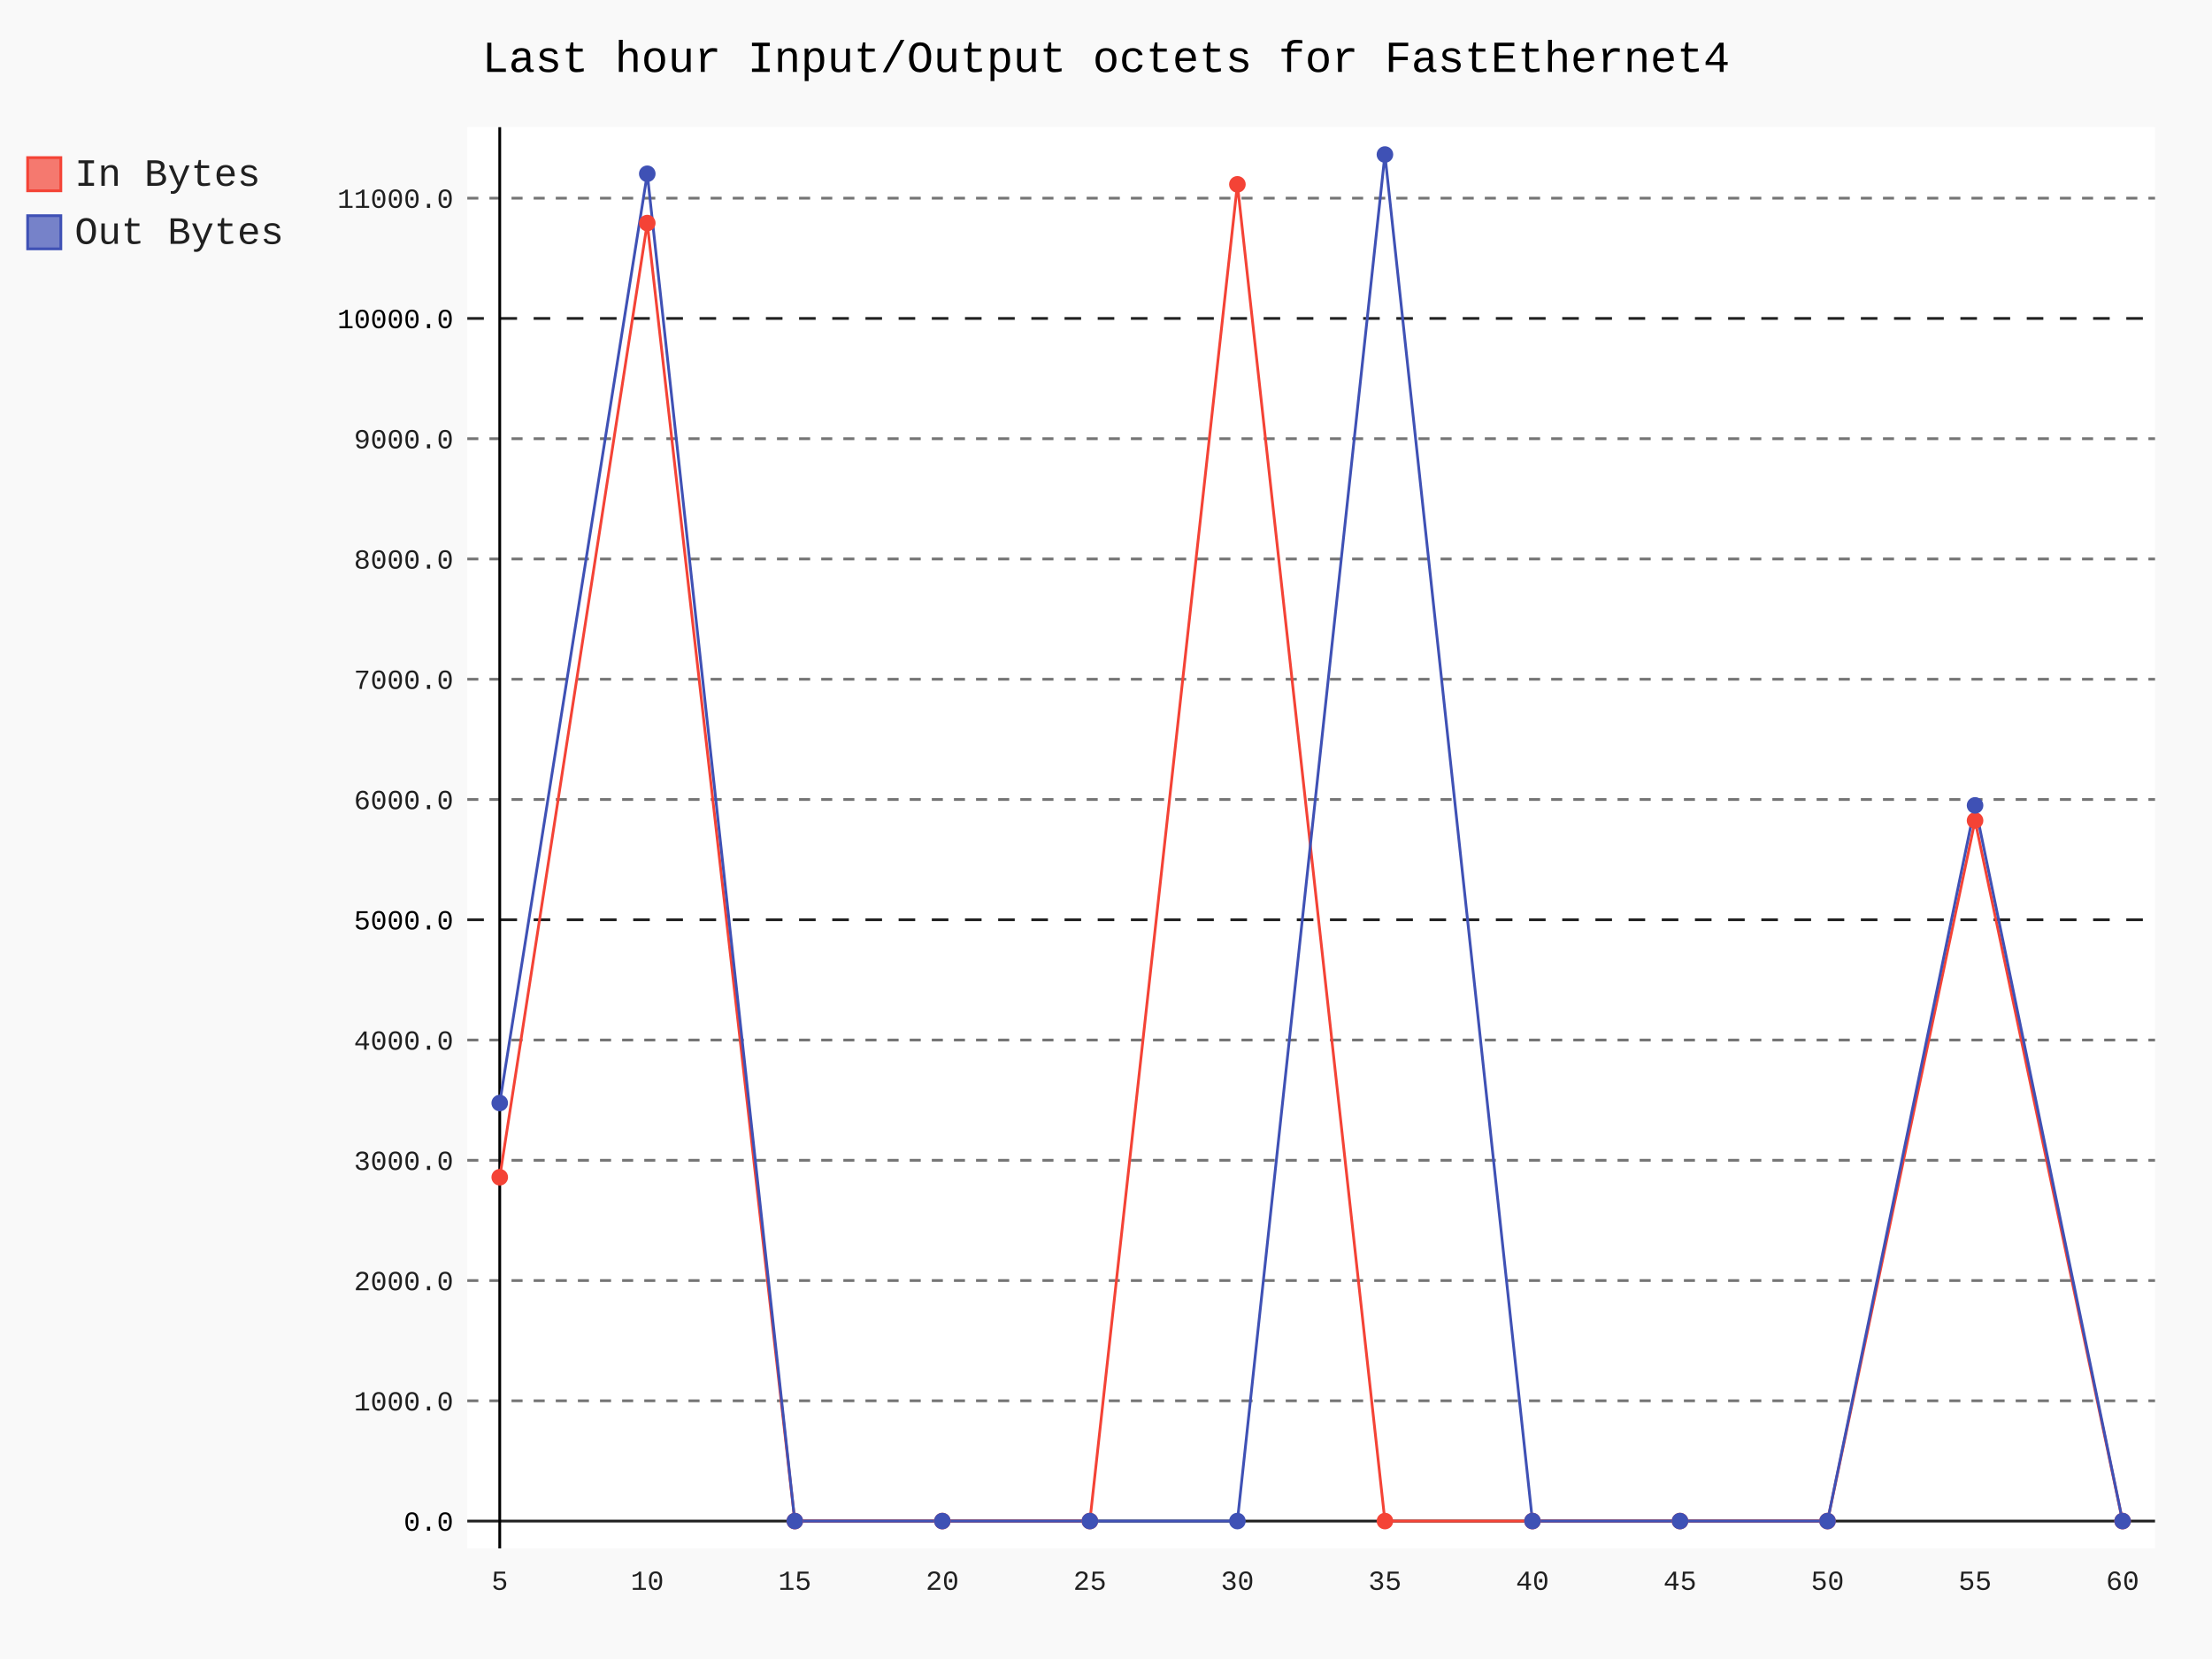
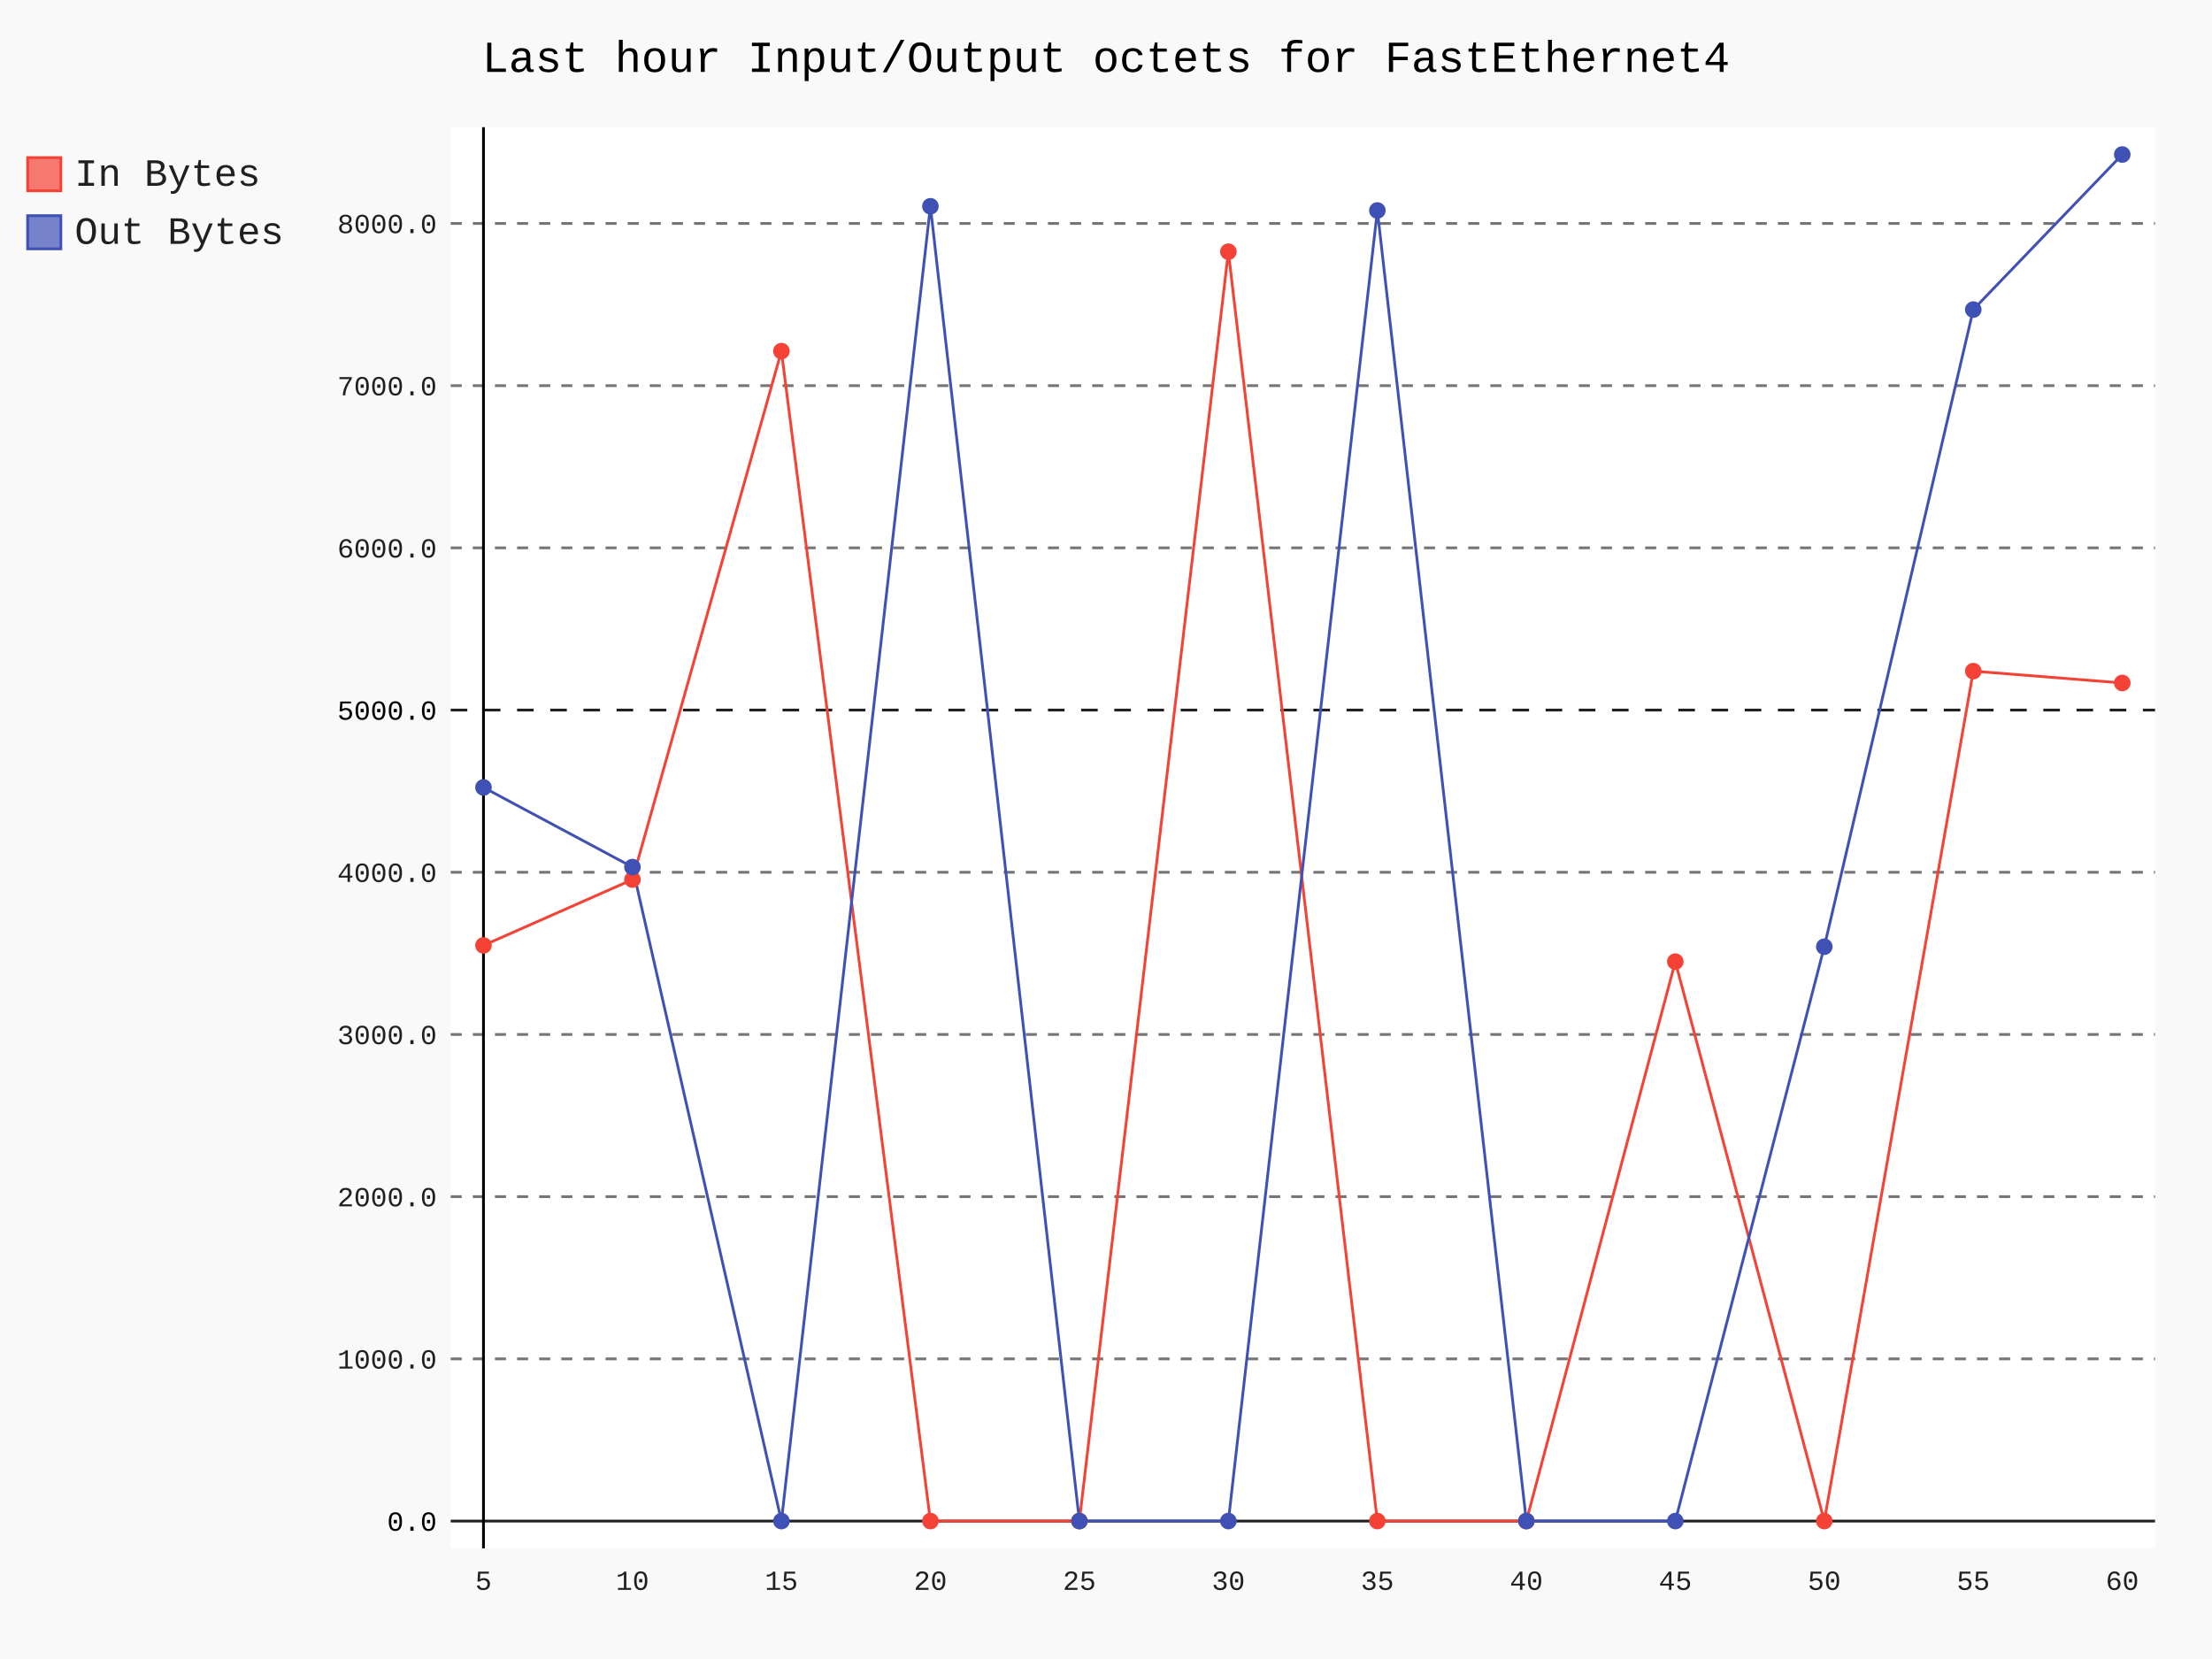
- <svg xmlns="http://www.w3.org/2000/svg" class="pygal-chart" id="chart-ba37c638-d1c2-41f3-8cca-0331c14fed38" viewBox="0 0 800 600">
+ <svg xmlns="http://www.w3.org/2000/svg" class="pygal-chart" id="chart-d2ea985c-b4ff-4d6e-8358-0f989f53d79f" viewBox="0 0 800 600">
  <defs>
-     <style type="text/css">#chart-ba37c638-d1c2-41f3-8cca-0331c14fed38{-webkit-user-select:none;-webkit-font-smoothing:antialiased;font-family:Consolas,"Liberation Mono",Menlo,Courier,monospace}#chart-ba37c638-d1c2-41f3-8cca-0331c14fed38 .title{font-family:Consolas,"Liberation Mono",Menlo,Courier,monospace;font-size:16px}#chart-ba37c638-d1c2-41f3-8cca-0331c14fed38 .legends .legend text{font-family:Consolas,"Liberation Mono",Menlo,Courier,monospace;font-size:14px}#chart-ba37c638-d1c2-41f3-8cca-0331c14fed38 .axis text{font-family:Consolas,"Liberation Mono",Menlo,Courier,monospace;font-size:10px}#chart-ba37c638-d1c2-41f3-8cca-0331c14fed38 .axis text.major{font-family:Consolas,"Liberation Mono",Menlo,Courier,monospace;font-size:10px}#chart-ba37c638-d1c2-41f3-8cca-0331c14fed38 .text-overlay text.value{font-family:Consolas,"Liberation Mono",Menlo,Courier,monospace;font-size:16px}#chart-ba37c638-d1c2-41f3-8cca-0331c14fed38 .text-overlay text.label{font-family:Consolas,"Liberation Mono",Menlo,Courier,monospace;font-size:10px}#chart-ba37c638-d1c2-41f3-8cca-0331c14fed38 .tooltip{font-family:Consolas,"Liberation Mono",Menlo,Courier,monospace;font-size:14px}#chart-ba37c638-d1c2-41f3-8cca-0331c14fed38 text.no_data{font-family:Consolas,"Liberation Mono",Menlo,Courier,monospace;font-size:64px}
- #chart-ba37c638-d1c2-41f3-8cca-0331c14fed38{background-color:rgba(249,249,249,1)}#chart-ba37c638-d1c2-41f3-8cca-0331c14fed38 path,#chart-ba37c638-d1c2-41f3-8cca-0331c14fed38 line,#chart-ba37c638-d1c2-41f3-8cca-0331c14fed38 rect,#chart-ba37c638-d1c2-41f3-8cca-0331c14fed38 circle{-webkit-transition:150ms;-moz-transition:150ms;transition:150ms}#chart-ba37c638-d1c2-41f3-8cca-0331c14fed38 .graph &gt; .background{fill:rgba(249,249,249,1)}#chart-ba37c638-d1c2-41f3-8cca-0331c14fed38 .plot &gt; .background{fill:rgba(255,255,255,1)}#chart-ba37c638-d1c2-41f3-8cca-0331c14fed38 .graph{fill:rgba(0,0,0,.87)}#chart-ba37c638-d1c2-41f3-8cca-0331c14fed38 text.no_data{fill:rgba(0,0,0,1)}#chart-ba37c638-d1c2-41f3-8cca-0331c14fed38 .title{fill:rgba(0,0,0,1)}#chart-ba37c638-d1c2-41f3-8cca-0331c14fed38 .legends .legend text{fill:rgba(0,0,0,.87)}#chart-ba37c638-d1c2-41f3-8cca-0331c14fed38 .legends .legend:hover text{fill:rgba(0,0,0,1)}#chart-ba37c638-d1c2-41f3-8cca-0331c14fed38 .axis .line{stroke:rgba(0,0,0,1)}#chart-ba37c638-d1c2-41f3-8cca-0331c14fed38 .axis .guide.line{stroke:rgba(0,0,0,.54)}#chart-ba37c638-d1c2-41f3-8cca-0331c14fed38 .axis .major.line{stroke:rgba(0,0,0,.87)}#chart-ba37c638-d1c2-41f3-8cca-0331c14fed38 .axis text.major{fill:rgba(0,0,0,1)}#chart-ba37c638-d1c2-41f3-8cca-0331c14fed38 .axis.y .guides:hover .guide.line,#chart-ba37c638-d1c2-41f3-8cca-0331c14fed38 .line-graph .axis.x .guides:hover .guide.line,#chart-ba37c638-d1c2-41f3-8cca-0331c14fed38 .stackedline-graph .axis.x .guides:hover .guide.line,#chart-ba37c638-d1c2-41f3-8cca-0331c14fed38 .xy-graph .axis.x .guides:hover .guide.line{stroke:rgba(0,0,0,1)}#chart-ba37c638-d1c2-41f3-8cca-0331c14fed38 .axis .guides:hover text{fill:rgba(0,0,0,1)}#chart-ba37c638-d1c2-41f3-8cca-0331c14fed38 .reactive{fill-opacity:.7}#chart-ba37c638-d1c2-41f3-8cca-0331c14fed38 .ci{stroke:rgba(0,0,0,.87)}#chart-ba37c638-d1c2-41f3-8cca-0331c14fed38 .reactive.active,#chart-ba37c638-d1c2-41f3-8cca-0331c14fed38 .active .reactive{fill-opacity:.8;stroke-width:4}#chart-ba37c638-d1c2-41f3-8cca-0331c14fed38 .series text{fill:rgba(0,0,0,1)}#chart-ba37c638-d1c2-41f3-8cca-0331c14fed38 .tooltip rect{fill:rgba(255,255,255,1);stroke:rgba(0,0,0,1);-webkit-transition:opacity 150ms;-moz-transition:opacity 150ms;transition:opacity 150ms}#chart-ba37c638-d1c2-41f3-8cca-0331c14fed38 .tooltip .label{fill:rgba(0,0,0,.87)}#chart-ba37c638-d1c2-41f3-8cca-0331c14fed38 .tooltip .label{fill:rgba(0,0,0,.87)}#chart-ba37c638-d1c2-41f3-8cca-0331c14fed38 .tooltip .legend{font-size:.8em;fill:rgba(0,0,0,.54)}#chart-ba37c638-d1c2-41f3-8cca-0331c14fed38 .tooltip .x_label{font-size:.6em;fill:rgba(0,0,0,1)}#chart-ba37c638-d1c2-41f3-8cca-0331c14fed38 .tooltip .xlink{font-size:.5em;text-decoration:underline}#chart-ba37c638-d1c2-41f3-8cca-0331c14fed38 .tooltip .value{font-size:1.5em}#chart-ba37c638-d1c2-41f3-8cca-0331c14fed38 .map-element{fill:rgba(255,255,255,1);stroke:rgba(0,0,0,.54) !important}#chart-ba37c638-d1c2-41f3-8cca-0331c14fed38 .map-element .reactive{fill-opacity:inherit}#chart-ba37c638-d1c2-41f3-8cca-0331c14fed38 .color-0,#chart-ba37c638-d1c2-41f3-8cca-0331c14fed38 .color-0 a:visited{stroke:#F44336;fill:#F44336}#chart-ba37c638-d1c2-41f3-8cca-0331c14fed38 .color-1,#chart-ba37c638-d1c2-41f3-8cca-0331c14fed38 .color-1 a:visited{stroke:#3F51B5;fill:#3F51B5}#chart-ba37c638-d1c2-41f3-8cca-0331c14fed38 .text-overlay .color-0 text{fill:black}#chart-ba37c638-d1c2-41f3-8cca-0331c14fed38 .text-overlay .color-1 text{fill:black}
- #chart-ba37c638-d1c2-41f3-8cca-0331c14fed38 text.no_data{text-anchor:middle}#chart-ba37c638-d1c2-41f3-8cca-0331c14fed38 .guide.line{fill:none}#chart-ba37c638-d1c2-41f3-8cca-0331c14fed38 .centered{text-anchor:middle}#chart-ba37c638-d1c2-41f3-8cca-0331c14fed38 .title{text-anchor:middle}#chart-ba37c638-d1c2-41f3-8cca-0331c14fed38 .legends .legend text{fill-opacity:1}#chart-ba37c638-d1c2-41f3-8cca-0331c14fed38 .axis.x text{text-anchor:middle}#chart-ba37c638-d1c2-41f3-8cca-0331c14fed38 .axis.x:not(.web) text[transform]{text-anchor:start}#chart-ba37c638-d1c2-41f3-8cca-0331c14fed38 .axis.x:not(.web) text[transform].backwards{text-anchor:end}#chart-ba37c638-d1c2-41f3-8cca-0331c14fed38 .axis.y text{text-anchor:end}#chart-ba37c638-d1c2-41f3-8cca-0331c14fed38 .axis.y text[transform].backwards{text-anchor:start}#chart-ba37c638-d1c2-41f3-8cca-0331c14fed38 .axis.y2 text{text-anchor:start}#chart-ba37c638-d1c2-41f3-8cca-0331c14fed38 .axis.y2 text[transform].backwards{text-anchor:end}#chart-ba37c638-d1c2-41f3-8cca-0331c14fed38 .axis .guide.line{stroke-dasharray:4,4}#chart-ba37c638-d1c2-41f3-8cca-0331c14fed38 .axis .major.guide.line{stroke-dasharray:6,6}#chart-ba37c638-d1c2-41f3-8cca-0331c14fed38 .horizontal .axis.y .guide.line,#chart-ba37c638-d1c2-41f3-8cca-0331c14fed38 .horizontal .axis.y2 .guide.line,#chart-ba37c638-d1c2-41f3-8cca-0331c14fed38 .vertical .axis.x .guide.line{opacity:0}#chart-ba37c638-d1c2-41f3-8cca-0331c14fed38 .horizontal .axis.always_show .guide.line,#chart-ba37c638-d1c2-41f3-8cca-0331c14fed38 .vertical .axis.always_show .guide.line{opacity:1 !important}#chart-ba37c638-d1c2-41f3-8cca-0331c14fed38 .axis.y .guides:hover .guide.line,#chart-ba37c638-d1c2-41f3-8cca-0331c14fed38 .axis.y2 .guides:hover .guide.line,#chart-ba37c638-d1c2-41f3-8cca-0331c14fed38 .axis.x .guides:hover .guide.line{opacity:1}#chart-ba37c638-d1c2-41f3-8cca-0331c14fed38 .axis .guides:hover text{opacity:1}#chart-ba37c638-d1c2-41f3-8cca-0331c14fed38 .nofill{fill:none}#chart-ba37c638-d1c2-41f3-8cca-0331c14fed38 .subtle-fill{fill-opacity:.2}#chart-ba37c638-d1c2-41f3-8cca-0331c14fed38 .dot{stroke-width:1px;fill-opacity:1}#chart-ba37c638-d1c2-41f3-8cca-0331c14fed38 .dot.active{stroke-width:5px}#chart-ba37c638-d1c2-41f3-8cca-0331c14fed38 .dot.negative{fill:transparent}#chart-ba37c638-d1c2-41f3-8cca-0331c14fed38 text,#chart-ba37c638-d1c2-41f3-8cca-0331c14fed38 tspan{stroke:none !important}#chart-ba37c638-d1c2-41f3-8cca-0331c14fed38 .series text.active{opacity:1}#chart-ba37c638-d1c2-41f3-8cca-0331c14fed38 .tooltip rect{fill-opacity:.95;stroke-width:.5}#chart-ba37c638-d1c2-41f3-8cca-0331c14fed38 .tooltip text{fill-opacity:1}#chart-ba37c638-d1c2-41f3-8cca-0331c14fed38 .showable{visibility:hidden}#chart-ba37c638-d1c2-41f3-8cca-0331c14fed38 .showable.shown{visibility:visible}</style>
+     <style type="text/css">#chart-d2ea985c-b4ff-4d6e-8358-0f989f53d79f{-webkit-user-select:none;-webkit-font-smoothing:antialiased;font-family:Consolas,"Liberation Mono",Menlo,Courier,monospace}#chart-d2ea985c-b4ff-4d6e-8358-0f989f53d79f .title{font-family:Consolas,"Liberation Mono",Menlo,Courier,monospace;font-size:16px}#chart-d2ea985c-b4ff-4d6e-8358-0f989f53d79f .legends .legend text{font-family:Consolas,"Liberation Mono",Menlo,Courier,monospace;font-size:14px}#chart-d2ea985c-b4ff-4d6e-8358-0f989f53d79f .axis text{font-family:Consolas,"Liberation Mono",Menlo,Courier,monospace;font-size:10px}#chart-d2ea985c-b4ff-4d6e-8358-0f989f53d79f .axis text.major{font-family:Consolas,"Liberation Mono",Menlo,Courier,monospace;font-size:10px}#chart-d2ea985c-b4ff-4d6e-8358-0f989f53d79f .text-overlay text.value{font-family:Consolas,"Liberation Mono",Menlo,Courier,monospace;font-size:16px}#chart-d2ea985c-b4ff-4d6e-8358-0f989f53d79f .text-overlay text.label{font-family:Consolas,"Liberation Mono",Menlo,Courier,monospace;font-size:10px}#chart-d2ea985c-b4ff-4d6e-8358-0f989f53d79f .tooltip{font-family:Consolas,"Liberation Mono",Menlo,Courier,monospace;font-size:14px}#chart-d2ea985c-b4ff-4d6e-8358-0f989f53d79f text.no_data{font-family:Consolas,"Liberation Mono",Menlo,Courier,monospace;font-size:64px}
+ #chart-d2ea985c-b4ff-4d6e-8358-0f989f53d79f{background-color:rgba(249,249,249,1)}#chart-d2ea985c-b4ff-4d6e-8358-0f989f53d79f path,#chart-d2ea985c-b4ff-4d6e-8358-0f989f53d79f line,#chart-d2ea985c-b4ff-4d6e-8358-0f989f53d79f rect,#chart-d2ea985c-b4ff-4d6e-8358-0f989f53d79f circle{-webkit-transition:150ms;-moz-transition:150ms;transition:150ms}#chart-d2ea985c-b4ff-4d6e-8358-0f989f53d79f .graph &gt; .background{fill:rgba(249,249,249,1)}#chart-d2ea985c-b4ff-4d6e-8358-0f989f53d79f .plot &gt; .background{fill:rgba(255,255,255,1)}#chart-d2ea985c-b4ff-4d6e-8358-0f989f53d79f .graph{fill:rgba(0,0,0,.87)}#chart-d2ea985c-b4ff-4d6e-8358-0f989f53d79f text.no_data{fill:rgba(0,0,0,1)}#chart-d2ea985c-b4ff-4d6e-8358-0f989f53d79f .title{fill:rgba(0,0,0,1)}#chart-d2ea985c-b4ff-4d6e-8358-0f989f53d79f .legends .legend text{fill:rgba(0,0,0,.87)}#chart-d2ea985c-b4ff-4d6e-8358-0f989f53d79f .legends .legend:hover text{fill:rgba(0,0,0,1)}#chart-d2ea985c-b4ff-4d6e-8358-0f989f53d79f .axis .line{stroke:rgba(0,0,0,1)}#chart-d2ea985c-b4ff-4d6e-8358-0f989f53d79f .axis .guide.line{stroke:rgba(0,0,0,.54)}#chart-d2ea985c-b4ff-4d6e-8358-0f989f53d79f .axis .major.line{stroke:rgba(0,0,0,.87)}#chart-d2ea985c-b4ff-4d6e-8358-0f989f53d79f .axis text.major{fill:rgba(0,0,0,1)}#chart-d2ea985c-b4ff-4d6e-8358-0f989f53d79f .axis.y .guides:hover .guide.line,#chart-d2ea985c-b4ff-4d6e-8358-0f989f53d79f .line-graph .axis.x .guides:hover .guide.line,#chart-d2ea985c-b4ff-4d6e-8358-0f989f53d79f .stackedline-graph .axis.x .guides:hover .guide.line,#chart-d2ea985c-b4ff-4d6e-8358-0f989f53d79f .xy-graph .axis.x .guides:hover .guide.line{stroke:rgba(0,0,0,1)}#chart-d2ea985c-b4ff-4d6e-8358-0f989f53d79f .axis .guides:hover text{fill:rgba(0,0,0,1)}#chart-d2ea985c-b4ff-4d6e-8358-0f989f53d79f .reactive{fill-opacity:.7}#chart-d2ea985c-b4ff-4d6e-8358-0f989f53d79f .ci{stroke:rgba(0,0,0,.87)}#chart-d2ea985c-b4ff-4d6e-8358-0f989f53d79f .reactive.active,#chart-d2ea985c-b4ff-4d6e-8358-0f989f53d79f .active .reactive{fill-opacity:.8;stroke-width:4}#chart-d2ea985c-b4ff-4d6e-8358-0f989f53d79f .series text{fill:rgba(0,0,0,1)}#chart-d2ea985c-b4ff-4d6e-8358-0f989f53d79f .tooltip rect{fill:rgba(255,255,255,1);stroke:rgba(0,0,0,1);-webkit-transition:opacity 150ms;-moz-transition:opacity 150ms;transition:opacity 150ms}#chart-d2ea985c-b4ff-4d6e-8358-0f989f53d79f .tooltip .label{fill:rgba(0,0,0,.87)}#chart-d2ea985c-b4ff-4d6e-8358-0f989f53d79f .tooltip .label{fill:rgba(0,0,0,.87)}#chart-d2ea985c-b4ff-4d6e-8358-0f989f53d79f .tooltip .legend{font-size:.8em;fill:rgba(0,0,0,.54)}#chart-d2ea985c-b4ff-4d6e-8358-0f989f53d79f .tooltip .x_label{font-size:.6em;fill:rgba(0,0,0,1)}#chart-d2ea985c-b4ff-4d6e-8358-0f989f53d79f .tooltip .xlink{font-size:.5em;text-decoration:underline}#chart-d2ea985c-b4ff-4d6e-8358-0f989f53d79f .tooltip .value{font-size:1.5em}#chart-d2ea985c-b4ff-4d6e-8358-0f989f53d79f .map-element{fill:rgba(255,255,255,1);stroke:rgba(0,0,0,.54) !important}#chart-d2ea985c-b4ff-4d6e-8358-0f989f53d79f .map-element .reactive{fill-opacity:inherit}#chart-d2ea985c-b4ff-4d6e-8358-0f989f53d79f .color-0,#chart-d2ea985c-b4ff-4d6e-8358-0f989f53d79f .color-0 a:visited{stroke:#F44336;fill:#F44336}#chart-d2ea985c-b4ff-4d6e-8358-0f989f53d79f .color-1,#chart-d2ea985c-b4ff-4d6e-8358-0f989f53d79f .color-1 a:visited{stroke:#3F51B5;fill:#3F51B5}#chart-d2ea985c-b4ff-4d6e-8358-0f989f53d79f .text-overlay .color-0 text{fill:black}#chart-d2ea985c-b4ff-4d6e-8358-0f989f53d79f .text-overlay .color-1 text{fill:black}
+ #chart-d2ea985c-b4ff-4d6e-8358-0f989f53d79f text.no_data{text-anchor:middle}#chart-d2ea985c-b4ff-4d6e-8358-0f989f53d79f .guide.line{fill:none}#chart-d2ea985c-b4ff-4d6e-8358-0f989f53d79f .centered{text-anchor:middle}#chart-d2ea985c-b4ff-4d6e-8358-0f989f53d79f .title{text-anchor:middle}#chart-d2ea985c-b4ff-4d6e-8358-0f989f53d79f .legends .legend text{fill-opacity:1}#chart-d2ea985c-b4ff-4d6e-8358-0f989f53d79f .axis.x text{text-anchor:middle}#chart-d2ea985c-b4ff-4d6e-8358-0f989f53d79f .axis.x:not(.web) text[transform]{text-anchor:start}#chart-d2ea985c-b4ff-4d6e-8358-0f989f53d79f .axis.x:not(.web) text[transform].backwards{text-anchor:end}#chart-d2ea985c-b4ff-4d6e-8358-0f989f53d79f .axis.y text{text-anchor:end}#chart-d2ea985c-b4ff-4d6e-8358-0f989f53d79f .axis.y text[transform].backwards{text-anchor:start}#chart-d2ea985c-b4ff-4d6e-8358-0f989f53d79f .axis.y2 text{text-anchor:start}#chart-d2ea985c-b4ff-4d6e-8358-0f989f53d79f .axis.y2 text[transform].backwards{text-anchor:end}#chart-d2ea985c-b4ff-4d6e-8358-0f989f53d79f .axis .guide.line{stroke-dasharray:4,4}#chart-d2ea985c-b4ff-4d6e-8358-0f989f53d79f .axis .major.guide.line{stroke-dasharray:6,6}#chart-d2ea985c-b4ff-4d6e-8358-0f989f53d79f .horizontal .axis.y .guide.line,#chart-d2ea985c-b4ff-4d6e-8358-0f989f53d79f .horizontal .axis.y2 .guide.line,#chart-d2ea985c-b4ff-4d6e-8358-0f989f53d79f .vertical .axis.x .guide.line{opacity:0}#chart-d2ea985c-b4ff-4d6e-8358-0f989f53d79f .horizontal .axis.always_show .guide.line,#chart-d2ea985c-b4ff-4d6e-8358-0f989f53d79f .vertical .axis.always_show .guide.line{opacity:1 !important}#chart-d2ea985c-b4ff-4d6e-8358-0f989f53d79f .axis.y .guides:hover .guide.line,#chart-d2ea985c-b4ff-4d6e-8358-0f989f53d79f .axis.y2 .guides:hover .guide.line,#chart-d2ea985c-b4ff-4d6e-8358-0f989f53d79f .axis.x .guides:hover .guide.line{opacity:1}#chart-d2ea985c-b4ff-4d6e-8358-0f989f53d79f .axis .guides:hover text{opacity:1}#chart-d2ea985c-b4ff-4d6e-8358-0f989f53d79f .nofill{fill:none}#chart-d2ea985c-b4ff-4d6e-8358-0f989f53d79f .subtle-fill{fill-opacity:.2}#chart-d2ea985c-b4ff-4d6e-8358-0f989f53d79f .dot{stroke-width:1px;fill-opacity:1}#chart-d2ea985c-b4ff-4d6e-8358-0f989f53d79f .dot.active{stroke-width:5px}#chart-d2ea985c-b4ff-4d6e-8358-0f989f53d79f .dot.negative{fill:transparent}#chart-d2ea985c-b4ff-4d6e-8358-0f989f53d79f text,#chart-d2ea985c-b4ff-4d6e-8358-0f989f53d79f tspan{stroke:none !important}#chart-d2ea985c-b4ff-4d6e-8358-0f989f53d79f .series text.active{opacity:1}#chart-d2ea985c-b4ff-4d6e-8358-0f989f53d79f .tooltip rect{fill-opacity:.95;stroke-width:.5}#chart-d2ea985c-b4ff-4d6e-8358-0f989f53d79f .tooltip text{fill-opacity:1}#chart-d2ea985c-b4ff-4d6e-8358-0f989f53d79f .showable{visibility:hidden}#chart-d2ea985c-b4ff-4d6e-8358-0f989f53d79f .showable.shown{visibility:visible}</style>
  </defs>
  <g class="graph line-graph vertical">
    <rect class="background" height="600" width="800" x="0" y="0" />
-     <g class="plot" transform="translate(169, 46)">
-       <rect class="background" height="514" width="610.4" x="0" y="0" />
+     <g class="plot" transform="translate(163, 46)">
+       <rect class="background" height="514" width="616.4" x="0" y="0" />
      <g class="axis y">
        <g class="guides">
-           <path class="major line" d="M0 504.115 h610.4" />
+           <path class="major line" d="M0 504.115 h616.4" />
          <text class="major" x="-5" y="507.615">0.0</text>
        </g>
        <g class="guides">
-           <path class="guide line" d="M0 460.621 h610.4" />
-           <text class="" x="-5" y="464.121">1000.0</text>
-         </g>
-         <g class="guides">
-           <path class="guide line" d="M0 417.126 h610.4" />
-           <text class="" x="-5" y="420.626">2000.0</text>
-         </g>
-         <g class="guides">
-           <path class="guide line" d="M0 373.631 h610.4" />
-           <text class="" x="-5" y="377.131">3000.0</text>
-         </g>
-         <g class="guides">
-           <path class="guide line" d="M0 330.136 h610.4" />
-           <text class="" x="-5" y="333.636">4000.0</text>
-         </g>
-         <g class="guides">
-           <path class="major guide line" d="M0 286.642 h610.4" />
-           <text class="major" x="-5" y="290.142">5000.0</text>
-         </g>
-         <g class="guides">
-           <path class="guide line" d="M0 243.147 h610.4" />
-           <text class="" x="-5" y="246.647">6000.0</text>
-         </g>
-         <g class="guides">
-           <path class="guide line" d="M0 199.652 h610.4" />
-           <text class="" x="-5" y="203.152">7000.0</text>
-         </g>
-         <g class="guides">
-           <path class="guide line" d="M0 156.157 h610.4" />
-           <text class="" x="-5" y="159.657">8000.0</text>
-         </g>
-         <g class="guides">
-           <path class="guide line" d="M0 112.663 h610.4" />
-           <text class="" x="-5" y="116.163">9000.0</text>
-         </g>
-         <g class="guides">
-           <path class="major guide line" d="M0 69.168 h610.4" />
-           <text class="major" x="-5" y="72.668">10000.0</text>
-         </g>
-         <g class="guides">
-           <path class="guide line" d="M0 25.673 h610.4" />
-           <text class="" x="-5" y="29.173">11000.0</text>
+           <path class="guide line" d="M0 445.453 h616.4" />
+           <text class="" x="-5" y="448.953">1000.0</text>
+         </g>
+         <g class="guides">
+           <path class="guide line" d="M0 386.791 h616.4" />
+           <text class="" x="-5" y="390.291">2000.0</text>
+         </g>
+         <g class="guides">
+           <path class="guide line" d="M0 328.128 h616.4" />
+           <text class="" x="-5" y="331.628">3000.0</text>
+         </g>
+         <g class="guides">
+           <path class="guide line" d="M0 269.466 h616.4" />
+           <text class="" x="-5" y="272.966">4000.0</text>
+         </g>
+         <g class="guides">
+           <path class="major guide line" d="M0 210.803 h616.4" />
+           <text class="major" x="-5" y="214.303">5000.0</text>
+         </g>
+         <g class="guides">
+           <path class="guide line" d="M0 152.141 h616.4" />
+           <text class="" x="-5" y="155.641">6000.0</text>
+         </g>
+         <g class="guides">
+           <path class="guide line" d="M0 93.479 h616.4" />
+           <text class="" x="-5" y="96.979">7000.0</text>
+         </g>
+         <g class="guides">
+           <path class="guide line" d="M0 34.816 h616.4" />
+           <text class="" x="-5" y="38.316">8000.0</text>
        </g>
      </g>
      <g class="axis x">
        <g class="guides">
-           <path class="line" d="M11.738 0 v514" />
-           <text class="" x="11.738" y="529.0">5</text>
-         </g>
-         <g class="guides">
-           <path class="guide line" d="M65.095 0 v514" />
-           <text class="" x="65.095" y="529.0">10</text>
-         </g>
-         <g class="guides">
-           <path class="guide line" d="M118.452 0 v514" />
-           <text class="" x="118.452" y="529.0">15</text>
-         </g>
-         <g class="guides">
-           <path class="guide line" d="M171.808 0 v514" />
-           <text class="" x="171.808" y="529.0">20</text>
-         </g>
-         <g class="guides">
-           <path class="guide line" d="M225.165 0 v514" />
-           <text class="" x="225.165" y="529.0">25</text>
-         </g>
-         <g class="guides">
-           <path class="guide line" d="M278.522 0 v514" />
-           <text class="" x="278.522" y="529.0">30</text>
-         </g>
-         <g class="guides">
-           <path class="guide line" d="M331.878 0 v514" />
-           <text class="" x="331.878" y="529.0">35</text>
-         </g>
-         <g class="guides">
-           <path class="guide line" d="M385.235 0 v514" />
-           <text class="" x="385.235" y="529.0">40</text>
-         </g>
-         <g class="guides">
-           <path class="guide line" d="M438.592 0 v514" />
-           <text class="" x="438.592" y="529.0">45</text>
-         </g>
-         <g class="guides">
-           <path class="guide line" d="M491.948 0 v514" />
-           <text class="" x="491.948" y="529.0">50</text>
-         </g>
-         <g class="guides">
-           <path class="guide line" d="M545.305 0 v514" />
-           <text class="" x="545.305" y="529.0">55</text>
-         </g>
-         <g class="guides">
-           <path class="guide line" d="M598.662 0 v514" />
-           <text class="" x="598.662" y="529.0">60</text>
+           <path class="line" d="M11.854 0 v514" />
+           <text class="" x="11.854" y="529.0">5</text>
+         </g>
+         <g class="guides">
+           <path class="guide line" d="M65.735 0 v514" />
+           <text class="" x="65.735" y="529.0">10</text>
+         </g>
+         <g class="guides">
+           <path class="guide line" d="M119.616 0 v514" />
+           <text class="" x="119.616" y="529.0">15</text>
+         </g>
+         <g class="guides">
+           <path class="guide line" d="M173.497 0 v514" />
+           <text class="" x="173.497" y="529.0">20</text>
+         </g>
+         <g class="guides">
+           <path class="guide line" d="M227.378 0 v514" />
+           <text class="" x="227.378" y="529.0">25</text>
+         </g>
+         <g class="guides">
+           <path class="guide line" d="M281.259 0 v514" />
+           <text class="" x="281.259" y="529.0">30</text>
+         </g>
+         <g class="guides">
+           <path class="guide line" d="M335.141 0 v514" />
+           <text class="" x="335.141" y="529.0">35</text>
+         </g>
+         <g class="guides">
+           <path class="guide line" d="M389.022 0 v514" />
+           <text class="" x="389.022" y="529.0">40</text>
+         </g>
+         <g class="guides">
+           <path class="guide line" d="M442.903 0 v514" />
+           <text class="" x="442.903" y="529.0">45</text>
+         </g>
+         <g class="guides">
+           <path class="guide line" d="M496.784 0 v514" />
+           <text class="" x="496.784" y="529.0">50</text>
+         </g>
+         <g class="guides">
+           <path class="guide line" d="M550.665 0 v514" />
+           <text class="" x="550.665" y="529.0">55</text>
+         </g>
+         <g class="guides">
+           <path class="guide line" d="M604.546 0 v514" />
+           <text class="" x="604.546" y="529.0">60</text>
        </g>
      </g>
      <g class="series serie-0 color-0">
-         <path class="line reactive nofill" d="M11.738 379.764 L65.095 34.677 118.452 504.115 171.808 504.115 225.165 504.115 278.522 20.671 331.878 504.115 385.235 504.115 438.592 504.115 491.948 504.115 545.305 250.759 598.662 504.115" />
+         <path class="line reactive nofill" d="M11.854 295.923 L65.735 272.106 119.616 80.983 173.497 504.115 227.378 504.115 281.259 45.023 335.141 504.115 389.022 504.115 442.903 301.789 496.784 504.115 550.665 196.724 604.546 201.007" />
      </g>
      <g class="series serie-1 color-1">
-         <path class="line reactive nofill" d="M11.738 352.928 L65.095 16.844 118.452 504.115 171.808 504.115 225.165 504.115 278.522 504.115 331.878 9.885 385.235 504.115 438.592 504.115 491.948 504.115 545.305 245.278 598.662 504.115" />
+         <path class="line reactive nofill" d="M11.854 238.785 L65.735 267.589 119.616 504.115 173.497 28.598 227.378 504.115 281.259 504.115 335.141 30.123 389.022 504.115 442.903 504.115 496.784 296.392 550.665 65.966 604.546 9.885" />
      </g>
    </g>
    <g class="titles">
      <text class="title plot_title" x="400.0" y="26">Last hour Input/Output octets for FastEthernet4</text>
    </g>
-     <g class="plot overlay" transform="translate(169, 46)">
+     <g class="plot overlay" transform="translate(163, 46)">
      <g class="series serie-0 color-0">
        <g class="dots">
-           <circle class="dot reactive tooltip-trigger" cx="11.738" cy="379.764" r="2.5" />
-         </g>
-         <g class="dots">
-           <circle class="dot reactive tooltip-trigger" cx="65.095" cy="34.677" r="2.5" />
-         </g>
-         <g class="dots">
-           <circle class="dot reactive tooltip-trigger" cx="118.452" cy="504.115" r="2.5" />
-         </g>
-         <g class="dots">
-           <circle class="dot reactive tooltip-trigger" cx="171.808" cy="504.115" r="2.5" />
-         </g>
-         <g class="dots">
-           <circle class="dot reactive tooltip-trigger" cx="225.165" cy="504.115" r="2.5" />
-         </g>
-         <g class="dots">
-           <circle class="dot reactive tooltip-trigger" cx="278.522" cy="20.671" r="2.5" />
-         </g>
-         <g class="dots">
-           <circle class="dot reactive tooltip-trigger" cx="331.878" cy="504.115" r="2.5" />
-         </g>
-         <g class="dots">
-           <circle class="dot reactive tooltip-trigger" cx="385.235" cy="504.115" r="2.5" />
-         </g>
-         <g class="dots">
-           <circle class="dot reactive tooltip-trigger" cx="438.592" cy="504.115" r="2.5" />
-         </g>
-         <g class="dots">
-           <circle class="dot reactive tooltip-trigger" cx="491.948" cy="504.115" r="2.5" />
-         </g>
-         <g class="dots">
-           <circle class="dot reactive tooltip-trigger" cx="545.305" cy="250.759" r="2.5" />
-         </g>
-         <g class="dots">
-           <circle class="dot reactive tooltip-trigger" cx="598.662" cy="504.115" r="2.5" />
+           <circle class="dot reactive tooltip-trigger" cx="11.854" cy="295.923" r="2.5" />
+         </g>
+         <g class="dots">
+           <circle class="dot reactive tooltip-trigger" cx="65.735" cy="272.106" r="2.5" />
+         </g>
+         <g class="dots">
+           <circle class="dot reactive tooltip-trigger" cx="119.616" cy="80.983" r="2.5" />
+         </g>
+         <g class="dots">
+           <circle class="dot reactive tooltip-trigger" cx="173.497" cy="504.115" r="2.5" />
+         </g>
+         <g class="dots">
+           <circle class="dot reactive tooltip-trigger" cx="227.378" cy="504.115" r="2.5" />
+         </g>
+         <g class="dots">
+           <circle class="dot reactive tooltip-trigger" cx="281.259" cy="45.023" r="2.5" />
+         </g>
+         <g class="dots">
+           <circle class="dot reactive tooltip-trigger" cx="335.141" cy="504.115" r="2.5" />
+         </g>
+         <g class="dots">
+           <circle class="dot reactive tooltip-trigger" cx="389.022" cy="504.115" r="2.5" />
+         </g>
+         <g class="dots">
+           <circle class="dot reactive tooltip-trigger" cx="442.903" cy="301.789" r="2.5" />
+         </g>
+         <g class="dots">
+           <circle class="dot reactive tooltip-trigger" cx="496.784" cy="504.115" r="2.5" />
+         </g>
+         <g class="dots">
+           <circle class="dot reactive tooltip-trigger" cx="550.665" cy="196.724" r="2.5" />
+         </g>
+         <g class="dots">
+           <circle class="dot reactive tooltip-trigger" cx="604.546" cy="201.007" r="2.5" />
        </g>
      </g>
      <g class="series serie-1 color-1">
        <g class="dots">
-           <circle class="dot reactive tooltip-trigger" cx="11.738" cy="352.928" r="2.5" />
-         </g>
-         <g class="dots">
-           <circle class="dot reactive tooltip-trigger" cx="65.095" cy="16.844" r="2.5" />
-         </g>
-         <g class="dots">
-           <circle class="dot reactive tooltip-trigger" cx="118.452" cy="504.115" r="2.5" />
-         </g>
-         <g class="dots">
-           <circle class="dot reactive tooltip-trigger" cx="171.808" cy="504.115" r="2.5" />
-         </g>
-         <g class="dots">
-           <circle class="dot reactive tooltip-trigger" cx="225.165" cy="504.115" r="2.5" />
-         </g>
-         <g class="dots">
-           <circle class="dot reactive tooltip-trigger" cx="278.522" cy="504.115" r="2.5" />
-         </g>
-         <g class="dots">
-           <circle class="dot reactive tooltip-trigger" cx="331.878" cy="9.885" r="2.5" />
-         </g>
-         <g class="dots">
-           <circle class="dot reactive tooltip-trigger" cx="385.235" cy="504.115" r="2.5" />
-         </g>
-         <g class="dots">
-           <circle class="dot reactive tooltip-trigger" cx="438.592" cy="504.115" r="2.5" />
-         </g>
-         <g class="dots">
-           <circle class="dot reactive tooltip-trigger" cx="491.948" cy="504.115" r="2.5" />
-         </g>
-         <g class="dots">
-           <circle class="dot reactive tooltip-trigger" cx="545.305" cy="245.278" r="2.5" />
-         </g>
-         <g class="dots">
-           <circle class="dot reactive tooltip-trigger" cx="598.662" cy="504.115" r="2.5" />
-         </g>
-       </g>
-     </g>
-     <g class="plot text-overlay" transform="translate(169, 46)">
+           <circle class="dot reactive tooltip-trigger" cx="11.854" cy="238.785" r="2.5" />
+         </g>
+         <g class="dots">
+           <circle class="dot reactive tooltip-trigger" cx="65.735" cy="267.589" r="2.5" />
+         </g>
+         <g class="dots">
+           <circle class="dot reactive tooltip-trigger" cx="119.616" cy="504.115" r="2.5" />
+         </g>
+         <g class="dots">
+           <circle class="dot reactive tooltip-trigger" cx="173.497" cy="28.598" r="2.5" />
+         </g>
+         <g class="dots">
+           <circle class="dot reactive tooltip-trigger" cx="227.378" cy="504.115" r="2.5" />
+         </g>
+         <g class="dots">
+           <circle class="dot reactive tooltip-trigger" cx="281.259" cy="504.115" r="2.5" />
+         </g>
+         <g class="dots">
+           <circle class="dot reactive tooltip-trigger" cx="335.141" cy="30.123" r="2.5" />
+         </g>
+         <g class="dots">
+           <circle class="dot reactive tooltip-trigger" cx="389.022" cy="504.115" r="2.5" />
+         </g>
+         <g class="dots">
+           <circle class="dot reactive tooltip-trigger" cx="442.903" cy="504.115" r="2.5" />
+         </g>
+         <g class="dots">
+           <circle class="dot reactive tooltip-trigger" cx="496.784" cy="296.392" r="2.5" />
+         </g>
+         <g class="dots">
+           <circle class="dot reactive tooltip-trigger" cx="550.665" cy="65.966" r="2.5" />
+         </g>
+         <g class="dots">
+           <circle class="dot reactive tooltip-trigger" cx="604.546" cy="9.885" r="2.5" />
+         </g>
+       </g>
+     </g>
+     <g class="plot text-overlay" transform="translate(163, 46)">
      <g class="series serie-0 color-0" />
      <g class="series serie-1 color-1" />
    </g>
-     <g class="plot tooltip-overlay" transform="translate(169, 46)">
+     <g class="plot tooltip-overlay" transform="translate(163, 46)">
      <g class="tooltip" style="opacity: 0" transform="translate(0 0)">
        <rect class="tooltip-box" height="0" rx="0" ry="0" width="0" />
        <g class="text" />
      </g>
    </g>
    <g class="legends" transform="translate(10, 56)">
      <g class="legend reactive activate-serie" id="activate-serie-0">
        <rect class="color-0 reactive" height="12" width="12" x="0.0" y="1.0" />
        <text x="17.0" y="11.2">In Bytes</text>
      </g>
      <g class="legend reactive activate-serie" id="activate-serie-1">
        <rect class="color-1 reactive" height="12" width="12" x="0.0" y="22.0" />
        <text x="17.0" y="32.2">Out Bytes</text>
      </g>
    </g>
    <g class="legends" transform="translate(790, 56)" />
  </g>
</svg>
